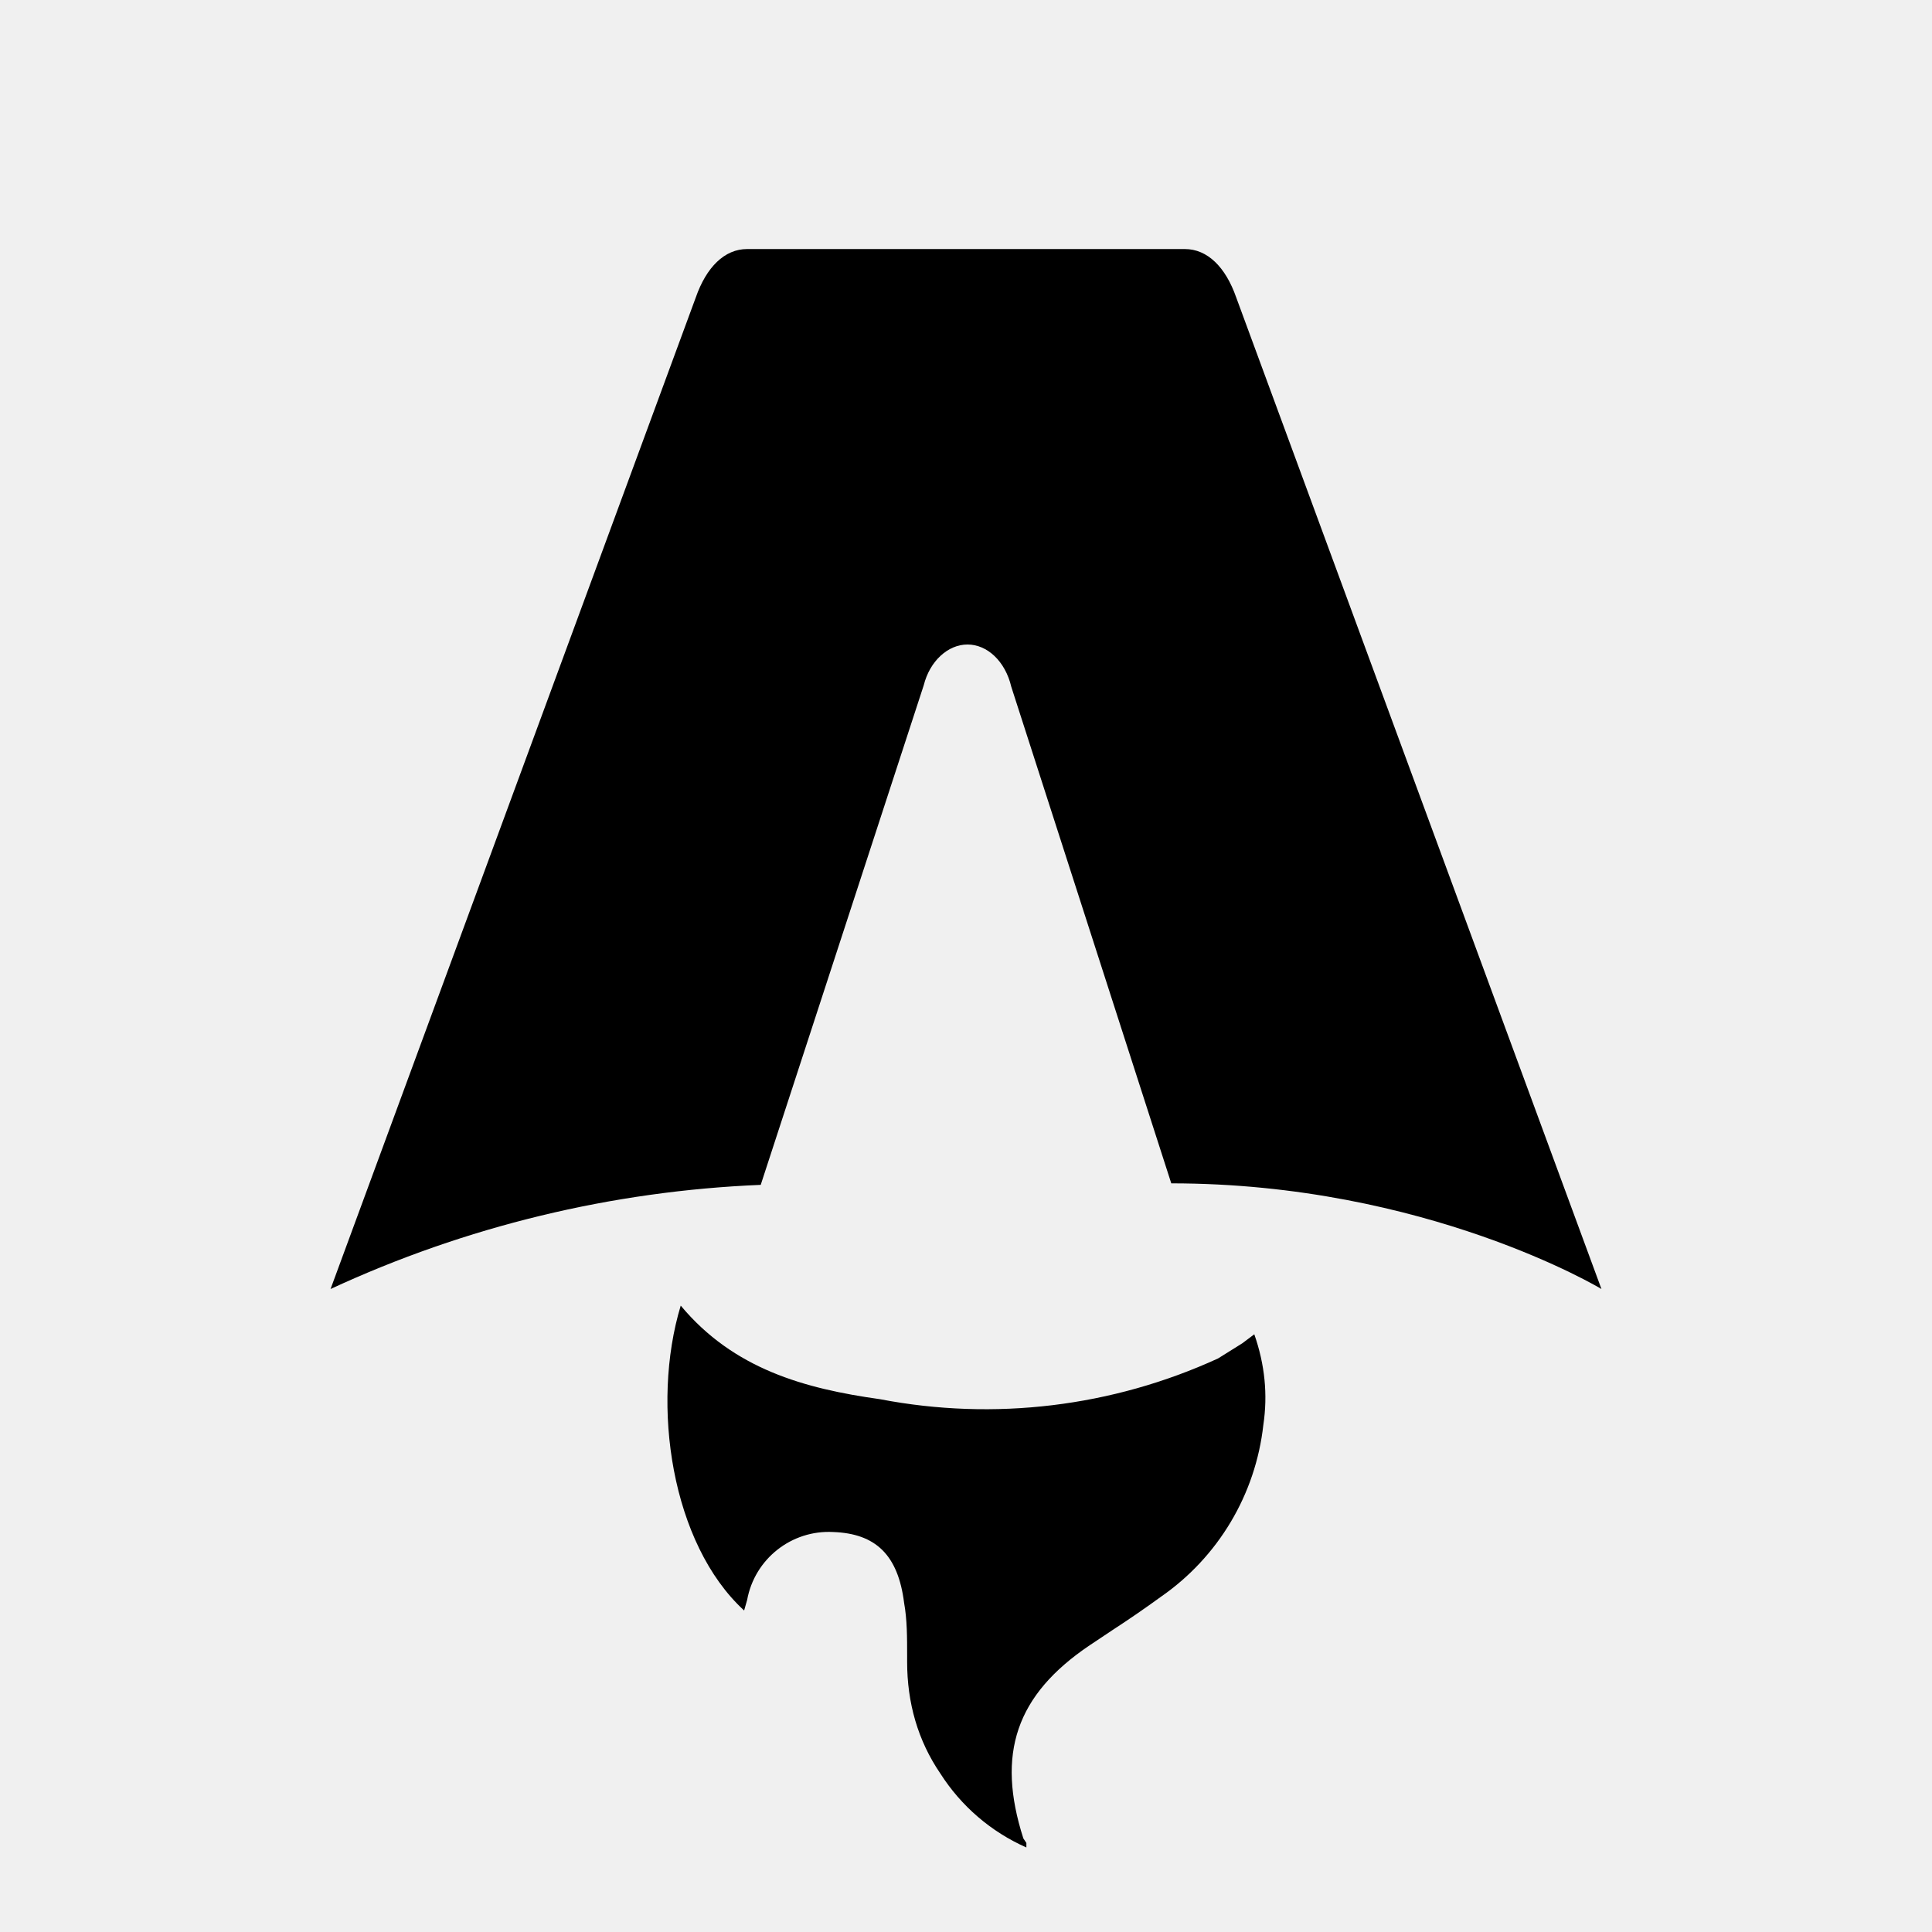
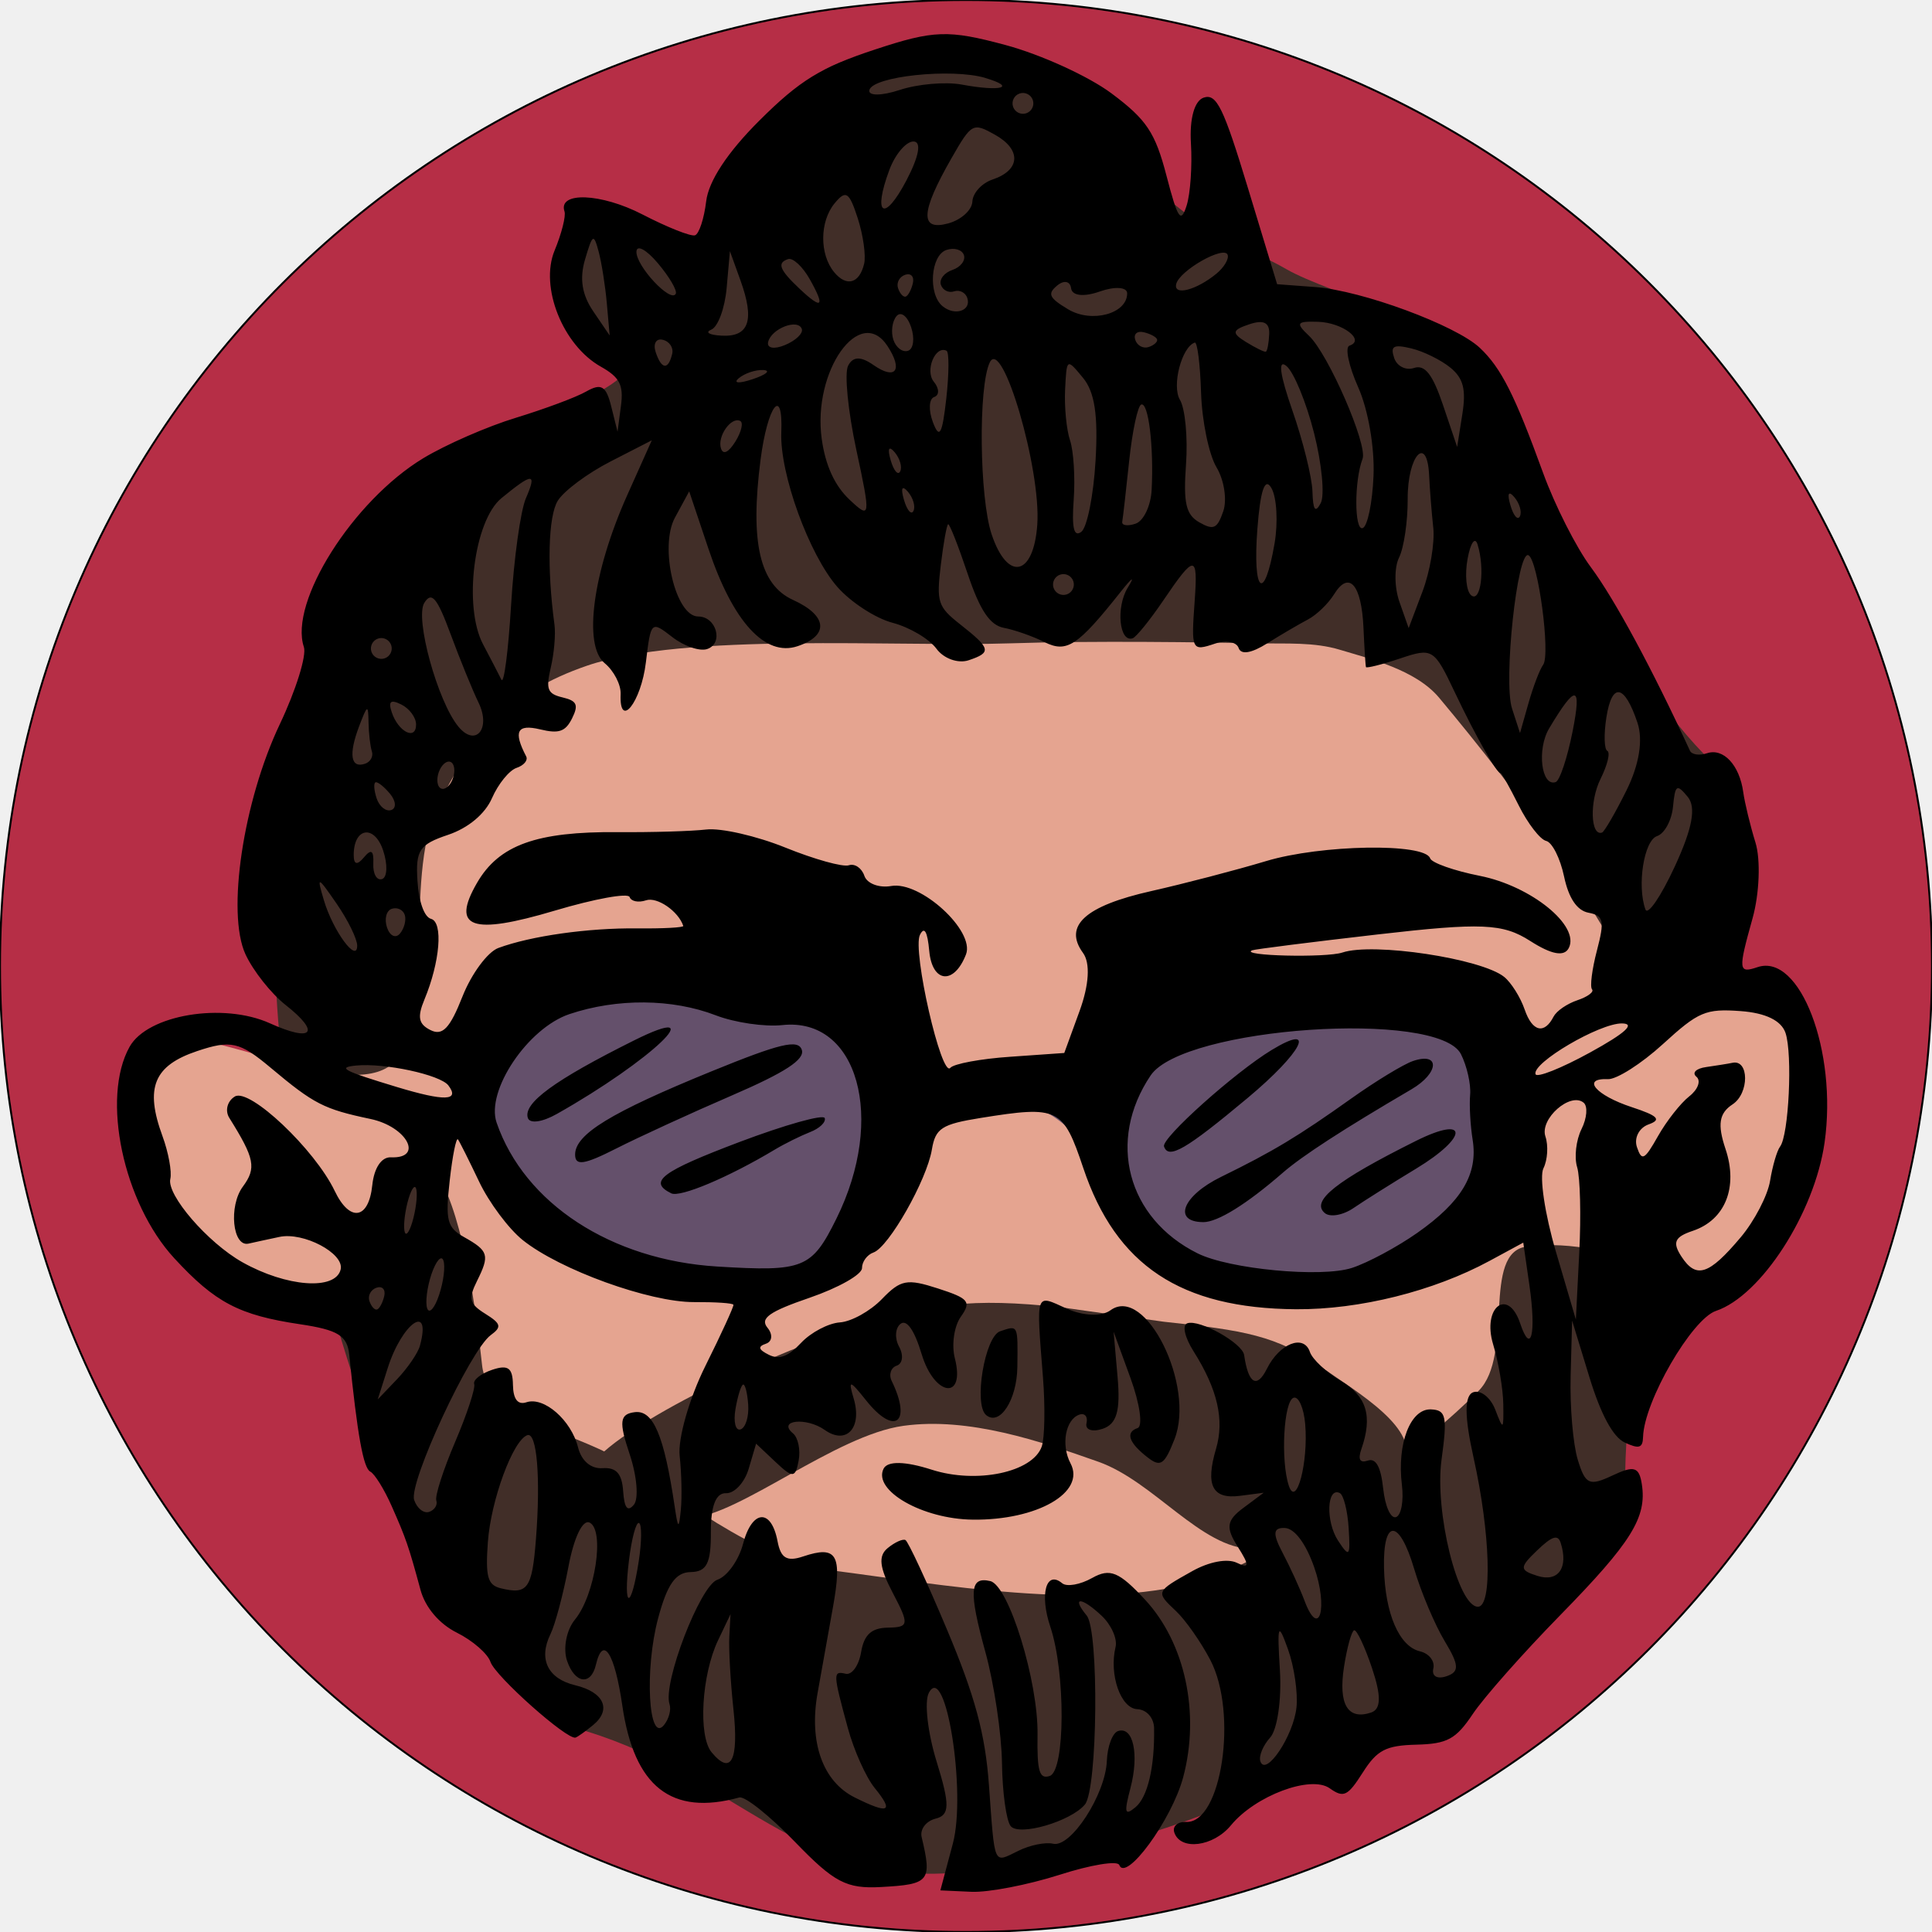
- <svg xmlns="http://www.w3.org/2000/svg" fill="none" viewBox="0 0 128 128">
-   <path d="M50.4 78.5a75.1 75.1 0 0 0-28.5 6.9l24.2-65.7c.7-2 1.9-3.2 3.4-3.2h29c1.5 0 2.7 1.2 3.4 3.2l24.2 65.7s-11.6-7-28.5-7L67 45.5c-.4-1.7-1.6-2.8-2.9-2.8-1.3 0-2.5 1.1-2.9 2.7L50.4 78.5Zm-1.1 28.2Zm-4.2-20.2c-2 6.6-.6 15.8 4.2 20.2a17.5 17.5 0 0 1 .2-.7 5.5 5.5 0 0 1 5.7-4.5c2.8.1 4.3 1.5 4.7 4.7.2 1.1.2 2.3.2 3.5v.4c0 2.7.7 5.2 2.2 7.4a13 13 0 0 0 5.7 4.9v-.3l-.2-.3c-1.8-5.6-.5-9.5 4.4-12.8l1.5-1a73 73 0 0 0 3.2-2.2 16 16 0 0 0 6.8-11.4c.3-2 .1-4-.6-6l-.8.6-1.6 1a37 37 0 0 1-22.4 2.7c-5-.7-9.7-2-13.2-6.2Z" />
-   <style>
-         path { fill: #000; }
-         @media (prefers-color-scheme: dark) {
-             path { fill: #FFF; }
-         }
-     </style>
+ <svg xmlns="http://www.w3.org/2000/svg" width="100%" height="100%" viewBox="0 0 1000 1000" version="1.1" xml:space="preserve" style="fill-rule:evenodd;clip-rule:evenodd;stroke-linecap:round;stroke-linejoin:round;stroke-miterlimit:1.5;">
+   <g transform="matrix(5,0,0,5,0,0)">
+     <circle cx="100" cy="100" r="100" style="fill:rgb(182,46,70);stroke:black;stroke-width:0.2px;" />
+   </g>
+   <path d="M143.128,478.769C147.732,408.637 159.888,330.306 183.994,283.695C205.217,242.66 294.747,215.816 319.075,197.017C332.282,186.811 295.293,177.208 297.387,160.649C299.82,141.408 292.838,116.556 299.915,108.815C306.992,101.075 343.733,137.447 362.113,129.121C387.989,117.399 397.021,50.263 429.753,34.561C458.478,20.78 502.957,24.166 525.294,37.214C547.631,50.263 580.363,79.456 591.642,91.62C598.286,98.785 623.232,118.183 631.451,123.467C643.836,131.429 646.394,128.159 665.952,139.391C688.289,152.218 751.405,166.943 764.148,195.123C787.464,246.686 845.376,359.103 890.209,398.149C910.128,415.496 889.026,458.413 895.517,477.211C900.699,492.22 876.47,503.186 878.727,518.902C882.045,541.996 881.623,597.472 868.978,630.367C852.314,673.715 842.068,706.524 841.111,765.718C840.345,813.125 684.972,952.064 494.879,969.239C415.882,976.377 379.569,919.347 303.713,896.168C208.464,867.063 135.659,592.571 143.128,478.769Z" style="fill:rgb(65,46,40);" />
+   <path d="M203.081,550.657C179.582,570.837 109.067,530.199 85.313,539.046C63.676,547.103 63.577,580.454 71.594,601.187C79.611,621.921 114.084,652.39 133.415,663.449C146.04,670.67 172.579,684.078 176.541,670.083C209.706,552.951 237.231,592.786 249.524,706.575C252.493,734.056 294.81,740.466 319.19,754.677C349.633,772.423 390.136,807.632 432.181,813.05C485.812,819.962 564.214,834.238 619.747,818.703C666.595,805.599 740.501,745.001 765.382,719.844C783.824,701.197 766.677,648.211 790.262,645.203C837.453,639.184 883.112,671.958 896.419,663.449C916.011,650.921 926.094,625.066 929.593,602.076C933.74,574.835 932.634,527.964 921.3,513.588C909.965,499.213 880.109,524.521 861.587,515.824C843.064,507.127 825.291,471.878 810.167,447.817C791.921,418.79 763.174,383.032 744.928,361.193C732.721,346.58 708.99,341.012 693.509,336.312C680.24,332.284 665.905,333.264 652.041,332.995C623.567,332.442 565.764,331.558 522.662,332.995C464.607,334.93 354.304,327.189 303.713,344.606C264.115,358.238 244.272,380.363 226.303,417.96C208.333,455.558 226.579,530.476 203.081,550.657Z" style="fill:rgb(229,164,144);" />
+   <path d="M305.263,759.47C318.09,739.344 391.747,703.495 436.864,688.677C481.215,674.111 503.518,671.851 548.594,676.578C549.373,676.66 601.63,684.047 602.4,684.129C644.146,688.609 660.751,691.195 684.194,707.782C702.352,720.63 736.092,739.996 726.361,757.91C716.63,775.824 674.389,801.921 648.07,801.7C621.752,801.479 597.218,766.736 568.453,756.583C538.375,745.968 501.463,733.321 467.603,738.006C432.439,742.871 382.899,784.228 357.465,785.777C338.399,786.937 294.996,775.578 305.263,759.47Z" style="fill:rgb(65,46,40);" />
+   <path d="M273.283,517.069C297.125,502.14 368.798,503.807 399.815,510.112C424.16,515.06 450.617,536.056 459.385,554.898C460.382,557.04 486.751,559.445 524.222,562.019C536.151,562.839 675.737,510.627 689.455,511.478C786.95,517.524 785.504,580.2 790.863,583.695C808.685,595.318 729.719,683.745 641.141,667.937C588.584,658.557 567.908,566.999 520.799,571.097C476.503,574.95 453.632,619.871 452.428,623.165C446.523,639.323 436.723,659.979 419.817,663.168C395.612,667.734 334.375,661.139 307.199,650.558C284.946,641.894 262.412,621.933 256.76,599.684C251.107,577.436 249.48,531.973 273.283,517.069Z" style="fill:rgb(100,80,107);" />
+   <g id="path3726" transform="matrix(4.99133,-1.67458,1.67458,4.99133,-70.1451,201.101)">
+     <path d="M70.785,176.862C70.785,176.375 68.134,175.944 64.893,175.904C61.653,175.853 57.722,175.335 56.159,174.729L53.316,173.629L55.941,169.663C58.827,165.301 60.986,152.381 58.413,154.864C57.702,155.552 57.063,158.548 56.994,161.525C56.89,165.958 56.551,166.911 55.117,166.794C54.154,166.718 53.309,167.291 53.238,168.075C52.838,172.526 52.506,172.735 47.889,171.46C44.609,170.555 43.669,169.574 41.286,164.572C39.759,161.364 38.048,158.714 37.484,158.682C30.567,158.297 28.011,154.402 29.453,146.446C30.386,141.298 29.858,139.251 28.262,141.833C27.14,143.648 25.701,142.923 25.701,140.542C25.701,139.269 26.608,137.66 27.718,136.967C30.37,135.311 33.32,129.573 32.13,128.384C31.59,127.843 30.208,129.261 28.77,131.832C27.426,134.233 25.725,136.806 24.989,137.551C23.067,139.496 23.339,141.62 25.701,143.095C28.162,144.631 28.351,146.506 26.129,147.358C25.238,147.701 24.321,147.979 24.093,147.979C23.236,147.979 18.528,139.761 18.528,138.266C18.528,137.409 17.529,135.709 16.308,134.488C14.942,133.121 14.154,131.152 14.259,129.365C14.522,124.894 14.516,124.139 14.19,120.641C14.023,118.848 13.612,117.106 13.276,116.77C12.738,116.233 13.215,112.97 14.968,105.229C15.387,103.377 14.707,102.556 11.328,100.832C5.942,98.084 4.108,96.169 1.682,90.759C-1.35,83.997 -0.133,73.5 4.13,69.642C6.805,67.222 14.232,68.404 17.939,71.843C21.328,74.985 22.405,74.336 19.97,70.618C18.982,69.111 18.014,66.423 17.82,64.645C17.335,60.217 22.383,50.325 28.218,44.272C30.778,41.616 32.873,38.717 32.873,37.832C32.873,33.185 42.022,25.736 49.897,23.972C52.423,23.406 56.889,23.01 59.82,23.097C62.751,23.173 66.071,23.074 67.199,22.843C68.844,22.526 69.208,22.944 69.044,25.011L68.841,27.573L69.971,25.265C70.876,23.416 70.747,22.568 69.319,20.99C66.439,17.808 66.098,11.635 68.641,8.716C69.82,7.361 70.785,5.863 70.785,5.386C70.785,3.303 74.766,4.812 77.958,8.104C79.87,10.077 81.779,11.69 82.202,11.69C82.624,11.69 83.571,10.422 84.306,8.873C85.168,7.054 87.824,4.973 91.791,3.008C96.805,0.523 99.201,-0.031 104.789,0.001C110.885,0.028 112.241,0.44 117.097,3.665C120.098,5.658 123.862,9.176 125.462,11.485C127.913,15.021 128.314,16.501 128.012,20.879C127.708,25.283 127.852,25.804 128.955,24.294C129.671,23.315 130.726,20.769 131.3,18.638C131.935,16.28 132.962,14.764 133.924,14.764C135.259,14.764 135.46,16.296 135.218,24.608L134.932,34.452L138.394,35.907C142.636,37.69 150.306,43.863 151.838,46.725C153.192,49.256 153.621,52.205 153.822,60.361C153.905,63.742 154.58,68.36 155.321,70.623C156.536,74.334 157.864,82.005 158.822,90.844C158.867,91.268 159.547,91.612 160.332,91.612C162.031,91.612 162.994,93.73 162.495,96.369C162.297,97.417 162.1,99.707 162.057,101.46C162.014,103.212 160.826,106.346 159.417,108.422C156.429,112.825 156.36,113.13 158.357,113.13C162.755,113.13 163.182,123.471 159.118,131.574C155.987,137.817 148.415,143.87 143.735,143.87C141.22,143.87 134.193,150.064 132.993,153.339C132.617,154.366 132.233,154.356 131.112,153.288C130.194,152.421 129.758,149.921 129.861,146.116L130.018,140.275L128.146,145.399C127.116,148.216 126.238,151.823 126.195,153.413C126.124,155.979 126.433,156.267 128.933,155.975C131.265,155.701 131.691,155.997 131.402,157.694C130.846,160.964 128.623,162.798 119.666,167.378C115.042,169.742 110.002,172.647 108.467,173.832C106.097,175.66 105.158,175.828 102.244,174.933C99.371,174.05 98.414,174.202 96.37,175.856C94.224,177.593 93.79,177.646 92.797,176.287C91.452,174.448 85.637,174.651 82.437,176.65C80.119,178.098 76.932,177.459 76.932,175.549C76.932,174.907 77.58,174.631 78.373,174.935C81.626,176.183 86.608,166.416 85.684,160.602C85.371,158.632 84.62,156.095 84.014,154.965C82.709,152.525 82.711,152.52 86.773,151.75C88.655,151.392 90.463,151.648 91.2,152.371C92.176,153.33 92.303,153.015 91.786,150.918C91.244,148.722 91.553,148.099 93.506,147.458L95.888,146.677L93.583,146.223C90.894,145.693 90.667,144.166 92.819,141.092C94.522,138.66 94.822,135.592 93.776,131.31C93.385,129.713 93.514,128.493 94.072,128.493C95.346,128.493 98.585,132.063 98.371,133.232C97.858,136.034 98.498,136.788 100.06,135.225C102.033,133.252 104.597,133.122 104.597,134.997C104.597,135.755 105.491,137.406 106.583,138.666C108.513,140.89 108.447,142.961 106.362,145.656C105.693,146.521 105.772,146.937 106.603,146.937C107.438,146.937 107.617,147.926 107.159,150.011C106.777,151.75 106.908,153.085 107.462,153.085C108,153.085 108.699,151.817 109.016,150.267C109.835,146.266 112.196,143.414 114.089,144.14C115.479,144.673 115.405,145.304 113.499,149.156C111.214,153.775 110.432,163.357 112.288,164.002C113.653,164.476 115.755,157.547 116.548,149.959C116.98,145.821 117.632,143.863 118.576,143.863C119.341,143.863 120.013,144.9 120.069,146.168C120.168,148.38 120.203,148.369 120.991,145.912C121.442,144.504 121.858,141.852 121.914,140.02C122.031,136.215 125.09,135.145 125.09,138.91C125.09,142.264 126.276,140.386 127.14,135.663L127.904,131.481L124.192,132.128C118.027,133.203 110.549,132.612 104.638,130.583C93.918,126.9 89.227,120.871 89.227,110.772C89.227,104.516 88.868,104.162 81.239,102.894C77.403,102.257 76.691,102.437 75.693,104.311C74.26,107.005 68.622,112.059 67.027,112.081C66.369,112.089 65.669,112.583 65.471,113.179C65.273,113.775 62.666,114.279 59.678,114.302C55.448,114.329 54.368,114.662 54.798,115.783C55.101,116.575 54.811,117.221 54.152,117.221C53.286,117.221 53.265,117.531 54.074,118.34C54.883,119.149 55.82,119.123 57.457,118.239C58.702,117.572 60.617,117.262 61.711,117.546C62.805,117.833 64.897,117.445 66.358,116.686C68.718,115.461 69.341,115.548 71.915,117.45C74.497,119.36 74.632,119.727 73.151,120.809C72.236,121.479 71.406,123.132 71.306,124.484C70.99,128.773 68.206,127.436 68.342,123.058C68.418,120.598 68.042,119.323 67.317,119.579C66.687,119.807 66.307,120.74 66.473,121.668C66.638,122.597 66.273,123.355 65.66,123.355C65.047,123.355 64.62,123.931 64.711,124.636C65.3,129.166 63.263,129.865 61.727,125.66C60.821,123.18 60.688,123.111 60.617,125.087C60.508,128.087 58.475,129.199 56.938,127.098C55.629,125.308 52.797,124.684 53.871,126.421C54.216,126.979 54.069,128.207 53.543,129.147C52.69,130.671 52.452,130.605 51.349,128.543L50.111,126.23L48.635,128.337C47.824,129.497 46.527,130.202 45.754,129.905C44.827,129.55 43.931,130.628 43.128,133.061C42.166,135.974 41.503,136.629 40.001,136.152C38.584,135.703 37.428,136.553 35.505,139.46C32.641,143.787 30.698,150.83 32.711,149.585C33.363,149.182 33.896,148.38 33.896,147.8C33.896,145.641 40.459,137.702 42.243,137.702C43.261,137.702 44.848,136.554 45.768,135.15C47.676,132.237 49.512,132.71 49.058,135.999C48.827,137.681 49.286,138.213 50.966,138.213C54.475,138.213 54.693,139.258 52.155,143.884C50.847,146.266 48.993,149.654 48.034,151.412C45.683,155.719 45.761,159.813 48.242,162.292C50.898,164.949 51.468,164.881 50.399,162.036C49.922,160.768 49.639,157.886 49.768,155.632C50.092,150.018 50.157,149.793 51.264,150.477C51.8,150.807 52.75,150.122 53.376,148.95C54.204,147.403 55.098,147.008 56.654,147.502C58.625,148.129 58.746,147.883 58.185,144.424C57.732,141.631 57.967,140.516 59.101,140.081C59.94,139.759 60.801,139.67 61.014,139.878C61.227,140.081 61.714,144.458 62.094,149.581C62.617,156.614 62.385,160.46 61.15,165.284C59.118,173.216 59.072,172.736 61.818,172.381C63.086,172.203 64.646,172.407 65.284,172.807C66.805,173.755 71.709,169.855 72.884,166.763C73.392,165.429 74.28,164.336 74.857,164.336C76.429,164.336 76.124,167.151 74.241,170.025C72.845,172.155 72.822,172.472 74.096,171.983C75.554,171.422 77.154,168.843 78.311,165.188C78.616,164.224 78.194,163.228 77.342,162.9C75.813,162.315 75.77,158.793 77.261,156.415C77.695,155.723 77.552,154.224 76.942,153.085C75.642,150.655 74.676,150.311 75.55,152.588C76.238,154.384 71.141,169.116 69.475,170.145C67.635,171.281 62.354,171.071 61.882,169.841C61.638,169.204 62.159,166.437 63.04,163.692C63.921,160.946 64.788,156.055 64.966,152.822C65.309,146.606 65.865,145.264 67.641,146.362C69.229,147.344 68.979,157.234 67.242,162.157C66.044,165.553 66.014,166.385 67.088,166.385C68.701,166.385 71.809,157.241 71.809,152.495C71.809,149.126 73.192,147.06 74.275,148.811C74.582,149.309 75.911,149.509 77.227,149.258C79.212,148.877 79.939,149.511 81.493,152.954C83.869,158.224 83.073,165.258 79.487,170.677C77.09,174.299 70.784,178.752 70.784,176.823L70.785,176.862ZM92.23,167.712C92.833,166.388 93.296,163.826 93.258,162.021C93.197,159.126 93.03,159.33 91.842,163.753C91.101,166.511 89.749,169.186 88.837,169.696C87.925,170.206 87.179,171.066 87.179,171.606C87.179,173.264 91.065,170.267 92.23,167.711L92.23,167.712ZM100.5,166.423C100.5,164.169 100.282,162.325 100.014,162.325C99.747,162.325 98.805,163.722 97.923,165.429C96.218,168.727 96.605,170.522 99.024,170.522C100.063,170.522 100.5,169.31 100.5,166.423L100.5,166.423ZM108.119,166.167C107.711,164.336 107.448,160.877 107.533,158.482C107.719,153.32 106.206,152.764 104.747,157.458C103.416,161.742 103.712,165.245 105.498,166.347C106.275,166.827 106.594,167.732 106.206,168.359C105.799,169.018 106.21,169.497 107.181,169.497C108.544,169.497 108.721,168.871 108.119,166.167L108.119,166.167ZM122.002,160.628C122.013,159.741 121.405,159.733 119.57,160.602C117.377,161.636 117.297,161.885 118.795,162.981C120.54,164.256 121.968,163.209 122.002,160.632L122.002,160.628ZM98.266,155.195C98.232,152.722 97.655,150.967 96.761,150.625C95.67,150.206 95.426,150.751 95.772,152.867C96.026,154.406 96.27,156.729 96.317,158.031C96.462,162.121 98.324,159.413 98.266,155.195L98.266,155.195ZM39.691,150.285C40.282,147.608 41.133,144.496 41.582,143.369L42.397,141.32L40.415,143.369C37.798,146.074 35.562,151.646 36.31,153.597C37.391,156.412 38.6,155.228 39.691,150.285L39.691,150.285ZM102.972,149.086C101.961,148.074 100.752,151.284 101.322,153.465C101.837,155.433 101.974,155.349 102.7,152.636C103.143,150.977 103.266,149.381 102.972,149.087L102.972,149.086ZM101.903,141.576C102.28,140.026 102.163,138.758 101.644,138.758C100.616,138.758 98.45,144.228 98.45,146.824C98.45,149.139 101.011,145.246 101.903,141.576L101.903,141.576ZM135.285,126.133C135.311,125.106 136.034,123.571 136.884,122.72C137.735,121.87 138.195,120.793 137.908,120.328C137.016,118.885 133.288,120.455 133.288,122.279C133.288,123.227 132.757,124.536 132.107,125.185C131.457,125.834 130.808,129.5 130.663,133.331L130.401,140.296L132.816,134.148C134.145,130.766 135.256,127.16 135.285,126.133L135.285,126.133ZM148.337,137.784C150.132,136.689 152.161,134.731 152.845,133.433C153.529,132.135 154.428,130.843 154.844,130.561C156.014,129.767 158.905,122.348 158.905,120.137C158.905,118.856 157.673,117.646 155.401,116.697C152.215,115.365 151.466,115.424 147.129,117.343C144.507,118.502 141.703,119.2 140.899,118.89C138.434,117.944 139.273,120.022 142.254,122.246C144.436,123.874 144.667,124.356 143.279,124.381C142.292,124.4 141.486,125.185 141.486,126.128C141.486,127.627 141.778,127.582 143.791,125.768C145.059,124.627 146.933,123.397 147.955,123.035C148.977,122.672 149.551,121.955 149.231,121.435C148.91,120.918 149.456,120.649 150.446,120.836C151.435,121.014 152.59,121.214 153.013,121.26C154.705,121.438 153.647,124.639 151.732,125.14C150.203,125.541 149.683,126.537 149.683,129.069C149.683,133.042 147.441,135.684 144.07,135.684C142.182,135.684 141.791,136.115 142.213,137.733C142.884,140.296 144.199,140.307 148.337,137.783L148.337,137.784ZM35.484,133.54C36.385,131.798 36.941,130.189 36.718,129.967C36.495,129.738 35.547,131.171 34.61,133.136C32.503,137.555 33.233,137.893 35.484,133.539L35.484,133.54ZM26.6,128.256C28.972,122.677 30.057,118.26 29.05,118.283C27.55,118.31 23.625,123.202 22.028,127.022C20.713,130.17 20.669,131.013 21.782,131.719C24.091,133.182 24.689,132.754 26.6,128.256L26.6,128.256ZM42.605,124.976C42.966,123.312 45.305,119.909 47.802,117.412C50.298,114.917 52.341,112.738 52.341,112.575C52.341,112.397 50.729,111.745 48.758,111.094C44.601,109.721 37.237,103.875 34.72,99.948C33.763,98.457 32.759,95.396 32.488,93.149C32.216,90.902 31.924,88.832 31.839,88.55C31.752,88.269 30.826,89.877 29.78,92.126C28.119,95.695 28.064,96.421 29.35,97.842C31.211,99.899 31.195,100.328 29.185,102.338C27.798,103.726 27.759,104.233 28.929,105.652C30.099,107.07 30.075,107.402 28.775,107.813C26.381,108.569 16.479,119.014 16.479,120.783C16.479,121.653 16.94,122.363 17.503,122.363C18.067,122.363 18.528,121.985 18.528,121.523C18.528,121.062 20.142,118.872 22.114,116.656C24.086,114.44 25.699,112.282 25.7,111.859C25.7,111.436 26.654,111.091 27.819,111.091C29.471,111.091 29.794,111.542 29.287,113.14C28.86,114.487 29.102,115.189 29.996,115.189C31.82,115.189 33.612,118.254 33.399,121.008C33.293,122.377 33.926,123.422 35.033,123.712C36.342,124.055 36.672,124.823 36.232,126.508C35.811,128.115 35.991,128.605 36.81,128.098C37.462,127.694 37.996,125.514 37.996,123.251C37.996,119.879 38.319,119.203 39.789,119.5C41.587,119.863 41.796,122.589 40.557,129.535C40.161,131.754 40.224,131.822 41.024,130.047C41.533,128.921 42.244,126.637 42.606,124.974L42.605,124.976ZM118.312,127.263C123.441,125.744 125.844,123.678 126.403,120.302C126.636,118.899 127.163,116.98 127.576,116.035C127.989,115.089 128.175,113.26 127.99,111.969C127.29,107.1 102.964,100.748 98.403,104.244C92.261,108.952 91.741,116.826 97.213,122.298C99.687,124.77 107.963,128.446 111.14,128.48C112.765,128.499 115.992,127.95 118.312,127.263L118.312,127.263ZM110.333,122.524C109.361,120.952 112.386,119.861 121.088,118.643C126.818,117.842 126.128,119.911 120.224,121.236C117.547,121.837 114.372,122.605 113.167,122.948C111.963,123.29 110.687,123.1 110.333,122.524L110.333,122.524ZM98.707,119.559C95.838,118.573 97.618,116.457 101.781,115.905C107.464,115.152 110.205,114.543 116.396,112.665C119.206,111.813 122.312,111.111 123.298,111.105C126.15,111.087 125.375,113.046 122.274,113.694C114.656,115.287 110.001,116.485 107.672,117.449C103.327,119.247 100.045,120.021 98.707,119.562L98.707,119.559ZM97.426,111.282C97.426,110.427 106.34,106.587 110.489,105.655C115.626,104.501 113.284,106.822 106.726,109.383C99.358,112.261 97.426,112.655 97.426,111.283L97.426,111.282ZM50.589,122.364C50.884,121.238 50.954,120.315 50.744,120.315C50.536,120.315 49.87,121.238 49.267,122.364C48.661,123.495 48.591,124.414 49.112,124.414C49.63,124.414 50.294,123.49 50.589,122.364ZM143.96,114.137C141.886,113.409 134.313,115.002 134.313,116.166C134.313,116.564 136.91,116.419 140.083,115.846C143.986,115.139 145.24,114.586 143.96,114.137L143.96,114.137ZM137.821,111.35C138.248,110.926 139.468,110.581 140.534,110.581C141.599,110.581 142.364,110.327 142.234,110.023C142.105,109.716 142.859,108.151 143.912,106.545C145.57,104.014 145.622,103.51 144.3,102.771C143.296,102.208 142.905,100.792 143.157,98.626C143.368,96.815 143.117,95.073 142.598,94.753C142.08,94.433 141.43,92.561 141.153,90.592C140.876,88.624 140.572,87.013 140.477,87.013C140.123,87.013 139.295,82.756 138.732,78.048C138.168,73.318 138.054,73.181 134.695,73.181C132.795,73.181 131.24,73.054 131.24,72.917C131.24,72.765 131.687,71.093 132.234,69.185C133.411,65.082 132.693,63.352 130.55,65.129C129.708,65.829 128.251,66.519 127.312,66.666C126.372,66.819 124.336,67.24 122.786,67.615C120.987,68.051 119.968,67.884 119.968,67.153C119.968,66.524 119.046,66.009 117.919,66.009C115.472,66.009 115.459,65.908 117.355,61.366C119.124,57.13 118.815,57.025 114.424,60.374C112.577,61.781 110.763,62.936 110.394,62.936C109.004,62.936 109.792,59.516 111.515,58.069C112.604,57.154 112.302,57.217 110.747,58.222C105.006,61.952 103.796,62.273 102.049,60.527C101.141,59.619 99.641,58.452 98.715,57.935C97.497,57.252 97.032,55.548 97.032,51.764C97.032,48.889 96.913,46.536 96.765,46.536C96.618,46.536 95.732,48.149 94.795,50.123C93.226,53.431 93.222,53.907 94.747,56.235C96.863,59.464 96.828,59.856 94.421,59.856C93.332,59.856 92.144,58.923 91.782,57.779C91.419,56.638 89.942,54.929 88.499,53.983C87.056,53.037 85.247,50.759 84.478,48.92C82.851,45.025 82.642,36.552 84.08,32.769C85.738,28.408 83.646,29.818 81.303,34.641C77.719,42.018 77.305,46.287 79.936,48.739C82.659,51.276 82.218,53.195 78.911,53.195C75.558,53.195 73.654,48.914 73.654,41.37L73.654,35.375L71.503,37.379C69.116,39.603 68.465,46.615 70.58,47.32C72.282,47.888 72.131,50.633 70.398,50.633C69.621,50.633 68.325,49.639 67.518,48.421C66.068,46.238 66.026,46.258 64.271,49.958C62.574,53.534 59.66,55.424 60.925,52.129C61.258,51.262 61.021,49.737 60.4,48.742C58.936,46.398 62.143,39.886 67.762,33.79L71.765,29.447L67.231,30.134C64.737,30.512 61.984,31.415 61.113,32.138C59.737,33.279 57.995,38.046 56.926,43.596C56.749,44.522 55.99,46.266 55.241,47.474C54.087,49.333 54.113,49.817 55.408,50.621C56.641,51.387 56.686,51.823 55.639,52.871C54.605,53.903 53.928,53.911 52.317,52.897C50.335,51.66 49.739,52.238 50.172,54.982C50.238,55.406 49.673,55.75 48.915,55.75C48.157,55.75 46.702,56.674 45.682,57.8C44.538,59.065 42.527,59.849 40.43,59.849C37.46,59.849 36.92,60.27 36.147,63.179C35.618,65.175 35.648,66.765 36.223,67.147C37.266,67.84 35.716,71.447 33.074,74.474C31.854,75.872 31.767,76.572 32.699,77.503C33.631,78.434 34.559,77.944 36.722,75.372C38.269,73.536 40.456,72.003 41.584,71.967C45.007,71.866 50.567,72.893 55.16,74.488C57.555,75.32 59.515,75.863 59.515,75.693C59.515,74.163 57.994,72.143 56.844,72.143C56.059,72.143 55.416,71.775 55.416,71.323C55.416,70.872 52.087,70.39 48.018,70.251C39.468,69.957 37.78,68.628 41.641,65.227C44.868,62.386 48.79,62.299 56.336,64.902C59.493,65.99 63.242,67.127 64.666,67.426C66.09,67.725 69.16,69.599 71.489,71.594C73.817,73.587 76.226,75.218 76.841,75.218C77.455,75.218 77.959,75.877 77.959,76.684C77.959,77.49 78.944,78.297 80.149,78.477C83.028,78.908 86.56,85.28 84.976,87.188C82.907,89.681 80.93,88.808 81.657,85.722C82.102,83.835 81.981,83.244 81.292,83.929C80.08,85.136 78.806,97.992 79.97,97.272C80.406,97.004 83.078,97.374 85.908,98.117L91.053,99.451L93.789,96.021C95.503,93.873 96.302,91.888 95.928,90.71C94.93,87.566 97.594,86.398 104.21,87.079C107.524,87.418 112.771,87.779 115.87,87.877C121.512,88.055 131.24,91.138 131.24,92.746C131.24,93.215 133.079,94.653 135.326,95.937C139.795,98.492 143.117,103.728 141.358,105.446C140.653,106.135 139.546,105.522 137.981,103.576C135.976,101.086 134.029,100.338 123.968,98.202C117.542,96.838 112.054,95.737 111.772,95.757C110.353,95.859 118.435,98.786 120.119,98.786C123.312,98.786 132.901,103.7 134.437,106.122C134.916,106.878 135.314,108.534 135.323,109.801C135.338,112.122 136.383,112.763 137.822,111.338L137.821,111.35ZM64.638,107.763C72.411,99.96 72.939,89.637 65.646,88.035C63.937,87.66 61.282,86.313 59.746,85.042C56.219,82.124 51.085,80.354 46.149,80.354C41.821,80.354 35.935,84.883 35.963,88.194C36.031,96.601 42.347,104.584 52.03,108.505C59.928,111.702 60.762,111.653 64.638,107.764L64.638,107.763ZM50.027,100.24C48.213,98.427 49.784,97.905 57.979,97.592C62.771,97.414 66.69,97.607 66.689,98.028C66.688,98.452 65.88,98.832 64.893,98.875C63.907,98.926 62.178,99.157 61.051,99.405C55.882,100.542 50.72,100.932 50.027,100.24L50.027,100.24ZM42.281,93.627C42.915,91.728 46.923,90.812 57.588,90.131C64.874,89.667 66.686,89.829 66.686,90.948C66.686,91.95 64.442,92.535 58.745,93.015C54.378,93.382 48.783,93.981 46.313,94.344C42.801,94.861 41.922,94.704 42.281,93.626L42.281,93.627ZM39.021,88.736C39.021,87.202 42.69,86.037 51.317,84.831C60.102,83.604 52.278,87.266 41.839,89.268C40.216,89.58 39.021,89.344 39.021,88.735L39.021,88.736ZM21.842,106.585C24.299,102.905 20.903,103.887 18.146,107.653L16.227,110.274L18.659,108.994C19.996,108.289 21.429,107.206 21.843,106.584L21.842,106.585ZM157.173,95.074C156.565,93.489 156.382,93.54 155.492,95.533C154.943,96.766 153.861,97.773 153.087,97.773C151.731,97.773 149.656,101.747 149.709,104.244C149.724,104.911 151.562,103.521 153.795,101.155C156.627,98.155 157.65,96.315 157.173,95.074ZM26.693,99.37C26.675,98.774 25.983,99.193 25.156,100.273C24.328,101.366 23.666,102.751 23.684,103.347C23.702,103.943 24.394,103.55 25.221,102.444C26.048,101.351 26.711,99.966 26.693,99.37ZM20.065,100.846C20.413,100.283 20.21,99.822 19.613,99.822C19.016,99.822 18.528,100.283 18.528,100.846C18.528,101.409 18.731,101.871 18.98,101.871C19.228,101.871 19.717,101.409 20.065,100.846ZM16.84,96.992C17.688,95.62 14.548,92.318 12.143,92.052C10.865,91.9 9.473,91.756 9.05,91.71C7.459,91.532 8.363,87.586 10.306,86.224C12.174,84.915 12.296,83.98 11.197,79.39C11.001,78.578 11.536,77.759 12.382,77.571C14.028,77.203 18.185,85.005 18.736,89.496C19.155,92.908 21.009,93.23 22.419,90.135C23.126,88.583 24.157,87.784 25.025,88.119C28.073,89.288 27.487,85.765 24.324,83.907C20.276,81.528 19.523,80.756 16.613,76C14.547,72.623 13.78,72.158 10.283,72.158C5.786,72.158 4.254,73.938 4.398,78.997C4.446,80.709 4.172,82.616 3.79,83.236C2.935,84.618 5.288,90.354 7.895,93.245C11.239,96.95 15.709,98.824 16.84,96.994L16.84,96.992ZM25.701,93.674C26.304,92.548 26.567,91.624 26.285,91.624C26.003,91.624 25.279,92.548 24.676,93.674C24.072,94.8 23.81,95.723 24.091,95.723C24.373,95.723 25.097,94.8 25.701,93.674ZM151.653,92.57C153.649,90.574 154.806,88.381 154.806,86.593C154.806,82.581 153.701,81.991 152.071,85.133C151.301,86.616 150.871,88.031 151.116,88.276C151.362,88.53 150.678,89.605 149.597,90.686C147.874,92.41 146.867,95.724 148.067,95.724C148.306,95.724 149.919,94.306 151.653,92.571L151.653,92.57ZM148.504,85.346C150.825,81.282 150.286,81.029 146.397,84.359C144.586,85.909 143.832,89.583 145.328,89.568C145.751,89.564 147.18,87.663 148.504,85.346L148.504,85.346ZM32.633,83.22C32.217,81.97 27.378,79.097 24.641,78.474C22.797,78.056 23.275,78.55 27.795,81.763C31.781,84.592 33.237,85.031 32.633,83.221L32.633,83.22ZM147.824,78.247C148.85,77.537 150.628,68.32 149.883,67.574C149.017,66.707 143.583,78.54 143.558,81.349L143.535,83.883L145.269,81.349C146.223,79.957 147.372,78.56 147.824,78.247L147.824,78.247ZM141.875,62.016C142.197,60.547 142.756,58.31 143.118,57.042C144.241,53.096 141.728,54.484 140.386,58.551C139.694,60.649 138.505,62.987 137.745,63.748C136.984,64.509 136.379,66.365 136.399,67.875L136.438,70.619L138.864,67.651C140.199,66.018 141.554,63.483 141.877,62.016L141.875,62.016ZM145.476,64.983C145.495,64.139 144.877,64.593 144.101,65.995C143.325,67.398 142.96,68.98 143.289,69.513C143.936,70.561 145.418,67.492 145.476,64.983ZM27.896,62.772C26.977,59.579 26.904,59.533 26.818,62.082C26.711,65.214 27.938,69.031 28.504,67.332C28.712,66.708 28.438,64.656 27.896,62.773L27.896,62.772ZM33.898,65.947C33.898,65.417 33.437,64.983 32.873,64.983C32.31,64.983 31.849,65.701 31.849,66.581C31.849,67.458 32.31,67.892 32.873,67.544C33.437,67.197 33.898,66.477 33.898,65.947ZM150.383,61.717C150.056,60.9 149.813,61.141 149.764,62.335C149.718,63.416 149.961,64.019 150.302,63.68C150.642,63.34 150.679,62.455 150.383,61.717L150.383,61.717ZM33.898,59.262C33.898,56.549 31.868,56.214 31.011,58.785C30.712,59.683 31.01,59.865 31.89,59.32C32.846,58.729 33.037,58.977 32.567,60.202C32.207,61.141 32.359,61.907 32.905,61.907C33.451,61.907 33.898,60.715 33.898,59.26L33.898,59.262ZM126.584,58.539C127.582,56.685 128.231,54.318 128.026,53.279C127.775,52.011 126.924,53.127 125.436,56.65C122.97,62.499 123.755,63.791 126.584,58.539L126.584,58.539ZM137.929,55.315C138.924,52.708 139.495,48.994 139.267,46.605C139.049,44.315 139.266,42.441 139.751,42.441C141.441,42.441 139.827,40.07 137.568,39.233C135.584,38.5 135.42,38.629 136.291,40.258C137.521,42.558 138.365,52.271 137.433,53.4C135.974,55.168 134.406,59.86 135.275,59.86C135.78,59.86 136.974,57.816 137.929,55.315L137.929,55.315ZM106.648,55.761C106.648,55.198 106.187,54.737 105.623,54.737C105.06,54.737 104.599,55.198 104.599,55.761C104.599,56.324 105.06,56.786 105.623,56.786C106.187,56.786 106.648,56.324 106.648,55.761ZM133.719,49.49C133.955,46.379 133.742,43.174 133.243,42.369C132.655,41.42 132.361,42.937 132.405,46.684C132.443,49.862 132.144,53.551 131.741,54.881C131.209,56.636 131.321,57.003 132.149,56.222C132.776,55.631 133.482,52.601 133.719,49.49L133.719,49.49ZM36.318,54.224C35.993,53.38 35.547,52.687 35.325,52.687C35.105,52.687 34.922,53.38 34.922,54.224C34.922,55.069 35.369,55.761 35.915,55.761C36.461,55.761 36.642,55.069 36.318,54.224ZM43.12,53.59C43.12,53.027 42.659,52.85 42.095,53.2C41.531,53.547 41.07,54.295 41.07,54.858C41.07,55.421 41.531,55.599 42.095,55.249C42.659,54.902 43.12,54.153 43.12,53.59ZM123.558,49.627C123.245,48.204 123.649,44.852 124.452,42.179C125.257,39.505 125.697,37.317 125.43,37.317C124.07,37.317 121.917,40.621 122.258,42.186C122.473,43.17 121.82,45.963 120.808,48.389C119.335,51.919 119.221,53.083 120.237,54.218C121.31,55.418 121.706,55.375 122.815,53.926C123.536,52.985 123.87,51.051 123.558,49.628L123.558,49.627ZM148.477,47.654C147.846,46.645 146.476,45.285 145.433,44.632C143.901,43.676 143.535,43.745 143.535,44.992C143.535,45.842 144.227,46.54 145.072,46.54C146.196,46.54 146.611,47.709 146.615,50.894L146.623,55.249L148.125,52.37C149.268,50.177 149.353,49.055 148.479,47.655L148.477,47.654ZM105.061,49.356C107.154,44.316 107.678,30.724 105.701,32.757C103.864,34.646 100.501,45.049 100.5,48.844C100.5,53.771 103.106,54.063 105.061,49.356ZM116.805,49.698C118.366,45.738 119.253,41.416 118.506,41.416C118.143,41.416 116.845,43.607 115.621,46.283C114.398,48.96 113.249,51.419 113.068,51.748C112.888,52.077 113.419,52.346 114.251,52.346C115.082,52.346 116.232,51.154 116.805,49.699L116.805,49.698ZM47.414,48.483C47.239,47.132 47.031,43.857 46.95,41.206C46.833,37.383 46.527,36.614 45.473,37.489C44.101,38.628 43.637,47.098 44.783,50.084C45.734,52.562 47.779,51.319 47.414,48.483L47.414,48.483ZM112.489,45.225C114.164,41.057 114.559,38.797 113.909,37.103C113.007,34.757 113.006,34.757 111.877,37.638C111.255,39.225 110.746,41.429 110.746,42.538C110.746,43.646 110.063,46.188 109.229,48.186C108.154,50.759 108.069,51.698 108.939,51.408C109.615,51.18 111.212,48.4 112.489,45.224L112.489,45.225ZM35.947,49.696C35.947,49.178 36.215,47.91 36.543,46.878C37.088,45.161 37.001,45.171 35.518,46.979C33.662,49.257 33.439,50.626 34.922,50.626C35.486,50.626 35.947,50.202 35.947,49.685L35.947,49.696ZM40.161,46.243C39.324,45.406 39.021,45.521 39.021,46.674C39.021,48.711 40.399,50.089 40.908,48.561C41.124,47.915 40.789,46.87 40.161,46.243ZM58.219,30.912C60.072,28.85 59.678,28.718 55.939,30.138C52.673,31.381 48.979,39.052 49.658,43.184C49.914,44.747 50.185,46.486 50.261,47.049C50.337,47.612 51.795,44.617 53.503,40.389C55.21,36.163 57.332,31.897 58.219,30.911L58.219,30.912ZM94.027,42.247C93.7,41.431 93.457,41.672 93.408,42.866C93.362,43.947 93.606,44.553 93.946,44.21C94.287,43.871 94.323,42.985 94.028,42.247L94.027,42.247ZM92.392,28.638C93.131,27.91 93.874,28.136 94.778,29.358C96.362,31.501 97.401,30.781 96.683,28.034C95.43,23.246 88.886,28.027 87.646,34.637C87.163,37.214 87.391,39.385 88.331,41.146C89.682,43.677 89.774,43.492 90.53,36.74C90.963,32.864 91.801,29.218 92.392,28.637L92.392,28.638ZM41.07,40.39C41.07,39.827 40.609,39.366 40.046,39.366C39.482,39.366 39.021,39.827 39.021,40.39C39.021,40.953 39.482,41.415 40.046,41.415C40.609,41.415 41.07,40.953 41.07,40.39ZM94.027,38.148C93.7,37.332 93.457,37.572 93.408,38.767C93.362,39.847 93.606,40.454 93.946,40.111C94.287,39.771 94.323,38.886 94.028,38.148L94.027,38.148ZM132.634,38.853C133.043,37.788 132.566,37.316 131.082,37.316C129.293,37.316 129.15,37.57 130.214,38.853C130.916,39.698 131.615,40.39 131.767,40.39C131.92,40.39 132.31,39.698 132.634,38.853ZM102.038,30.316C101.16,29.438 99.382,31.497 99.885,32.809C100.188,33.597 99.989,34.242 99.443,34.242C98.897,34.242 98.488,35.279 98.533,36.547C98.6,38.368 99.017,37.992 100.516,34.772C101.56,32.527 102.245,30.522 102.038,30.314L102.038,30.316ZM122.017,35.84C122.017,35.586 121.556,35.102 120.993,34.754C120.429,34.407 119.968,34.602 119.968,35.206C119.968,35.802 120.429,36.291 120.993,36.291C121.556,36.291 122.017,36.088 122.017,35.84ZM80.612,30.407C79.901,29.697 77.958,31.14 77.958,32.378C77.958,33.058 78.545,32.979 79.519,32.175C80.378,31.462 80.87,30.669 80.612,30.41L80.612,30.407ZM120.67,30.61C120.863,30.024 119.746,29.563 118.189,29.586C116.501,29.612 115.456,29.124 115.601,28.384C115.738,27.691 115.204,27.387 114.398,27.694C113.195,28.155 113.24,28.586 114.667,30.255C116.422,32.309 120.042,32.522 120.67,30.61L120.67,30.61ZM129.618,31.566C130.51,31.224 131.239,30.598 131.239,30.172C131.239,29.152 126.245,30.121 125.528,31.285C124.887,32.322 127.23,32.482 129.619,31.567L129.618,31.566ZM99.475,27.005C99.475,25.846 99.014,25.179 98.451,25.529C97.887,25.876 97.426,26.827 97.426,27.639C97.426,28.45 97.887,29.115 98.451,29.115C99.014,29.115 99.475,28.166 99.475,27.005ZM84.362,26.386C83.657,26.102 82.504,26.102 81.8,26.386C81.095,26.67 81.673,26.903 83.081,26.903C84.49,26.903 85.066,26.675 84.362,26.386L84.362,26.386ZM105.623,26.041C105.623,25.478 105.162,25.016 104.598,25.016C104.035,25.016 103.574,24.555 103.574,23.992C103.574,23.429 104.265,22.967 105.111,22.967C105.956,22.967 106.648,22.505 106.648,21.942C106.648,21.379 105.987,20.918 105.18,20.918C103.534,20.918 102.071,24.439 103.056,26.032C103.88,27.366 105.623,27.371 105.623,26.039L105.623,26.041ZM89.229,23.773C89.229,22.64 86.401,22.764 85.681,23.926C85.353,24.456 86.018,24.819 87.157,24.732C88.297,24.656 89.229,24.212 89.229,23.769L89.229,23.773ZM101.012,22.967C101.36,22.404 101.157,21.942 100.56,21.942C99.963,21.942 99.475,22.404 99.475,22.967C99.475,23.53 99.678,23.992 99.927,23.992C100.176,23.992 100.664,23.53 101.012,22.967ZM76.377,22.013C76.701,21.488 76.499,20.771 75.925,20.416C75.352,20.061 74.884,20.492 74.884,21.369C74.884,23.17 75.498,23.434 76.377,22.013ZM85.031,17.332L84.962,14.258L83.506,17.588C82.705,19.419 81.475,20.95 80.772,20.99C80.069,21.041 80.416,21.429 81.543,21.875C84.058,22.872 85.122,21.485 85.03,17.332L85.031,17.332ZM91.529,19.381C91.259,17.973 90.632,16.819 90.134,16.819C88.956,16.819 88.992,17.537 90.288,19.961C91.721,22.638 92.115,22.454 91.528,19.38L91.529,19.381ZM97.076,19.637C97.513,18.932 97.886,16.926 97.905,15.178C97.931,12.449 97.694,12.152 96.211,13.078C94.246,14.305 93.203,17.352 94.02,19.48C94.703,21.263 96.025,21.329 97.076,19.632L97.076,19.637ZM109.111,17.22C109.411,16.436 110.567,15.795 111.678,15.795C114.576,15.795 115.325,13.926 113.316,11.706C111.638,9.852 111.497,9.875 108.505,12.538C103.947,16.596 103.27,18.325 106.17,18.499C107.487,18.575 108.81,18.002 109.111,17.218L109.111,17.22ZM72.713,10.188C72.825,8.327 72.705,8.352 71.2,10.5C70.072,12.111 69.806,13.689 70.342,15.595L71.117,18.357L71.855,15.283C72.26,13.592 72.646,11.3 72.713,10.188L72.713,10.188ZM77.864,13.12C77.218,11.492 76.483,10.711 76.232,11.383C75.738,12.707 77.828,17.29 78.582,16.537C78.833,16.283 78.511,14.746 77.864,13.119L77.864,13.12ZM105.493,9.775C104.803,9.547 103.397,10.397 102.369,11.665C99.354,15.388 100.224,16.443 103.624,13.186C105.563,11.327 106.272,10.035 105.493,9.775L105.493,9.775ZM117.919,9.649C117.919,9.086 117.458,8.624 116.894,8.624C116.331,8.624 115.87,9.086 115.87,9.649C115.87,10.212 116.331,10.673 116.894,10.673C117.458,10.673 117.919,10.212 117.919,9.649ZM114.181,6.097C111.356,4.119 103.729,2.421 102.995,3.61C102.683,4.114 103.954,4.533 105.819,4.543C107.684,4.55 110.362,5.197 111.771,5.978C115.216,7.891 116.855,7.972 114.181,6.105L114.181,6.097ZM67.926,140.085C63.274,138.467 59.512,134.247 61.208,132.551C61.825,131.935 63.461,132.525 65.658,134.141C69.393,136.896 75.002,137.552 76.648,135.425C77.193,134.719 78.217,131.838 78.923,129.02C81,120.733 80.78,121.021 83.268,123.339C84.573,124.554 86.285,125.206 87.316,124.878C91.369,123.593 92.882,134.566 89.249,138.897C87.518,140.962 87.07,141.091 86.191,139.78C84.872,137.812 84.859,136.706 86.157,136.706C86.721,136.706 87.127,134.515 87.059,131.839L86.934,126.972L85.887,131.327C85.107,134.571 84.339,135.681 82.876,135.681C81.796,135.681 81.197,135.22 81.545,134.657C81.893,134.094 81.717,133.632 81.154,133.632C79.71,133.632 78.471,135.879 78.802,137.896C79.326,141.084 73.922,142.173 67.927,140.087L67.926,140.085ZM72.446,130.758C71.593,129.376 74.782,123.384 76.371,123.384C78.258,123.384 78.245,123.283 76.861,127.248C75.795,130.305 73.362,132.24 72.446,130.758L72.446,130.758Z" style="fill-rule:nonzero;" />
+   </g>
</svg>
